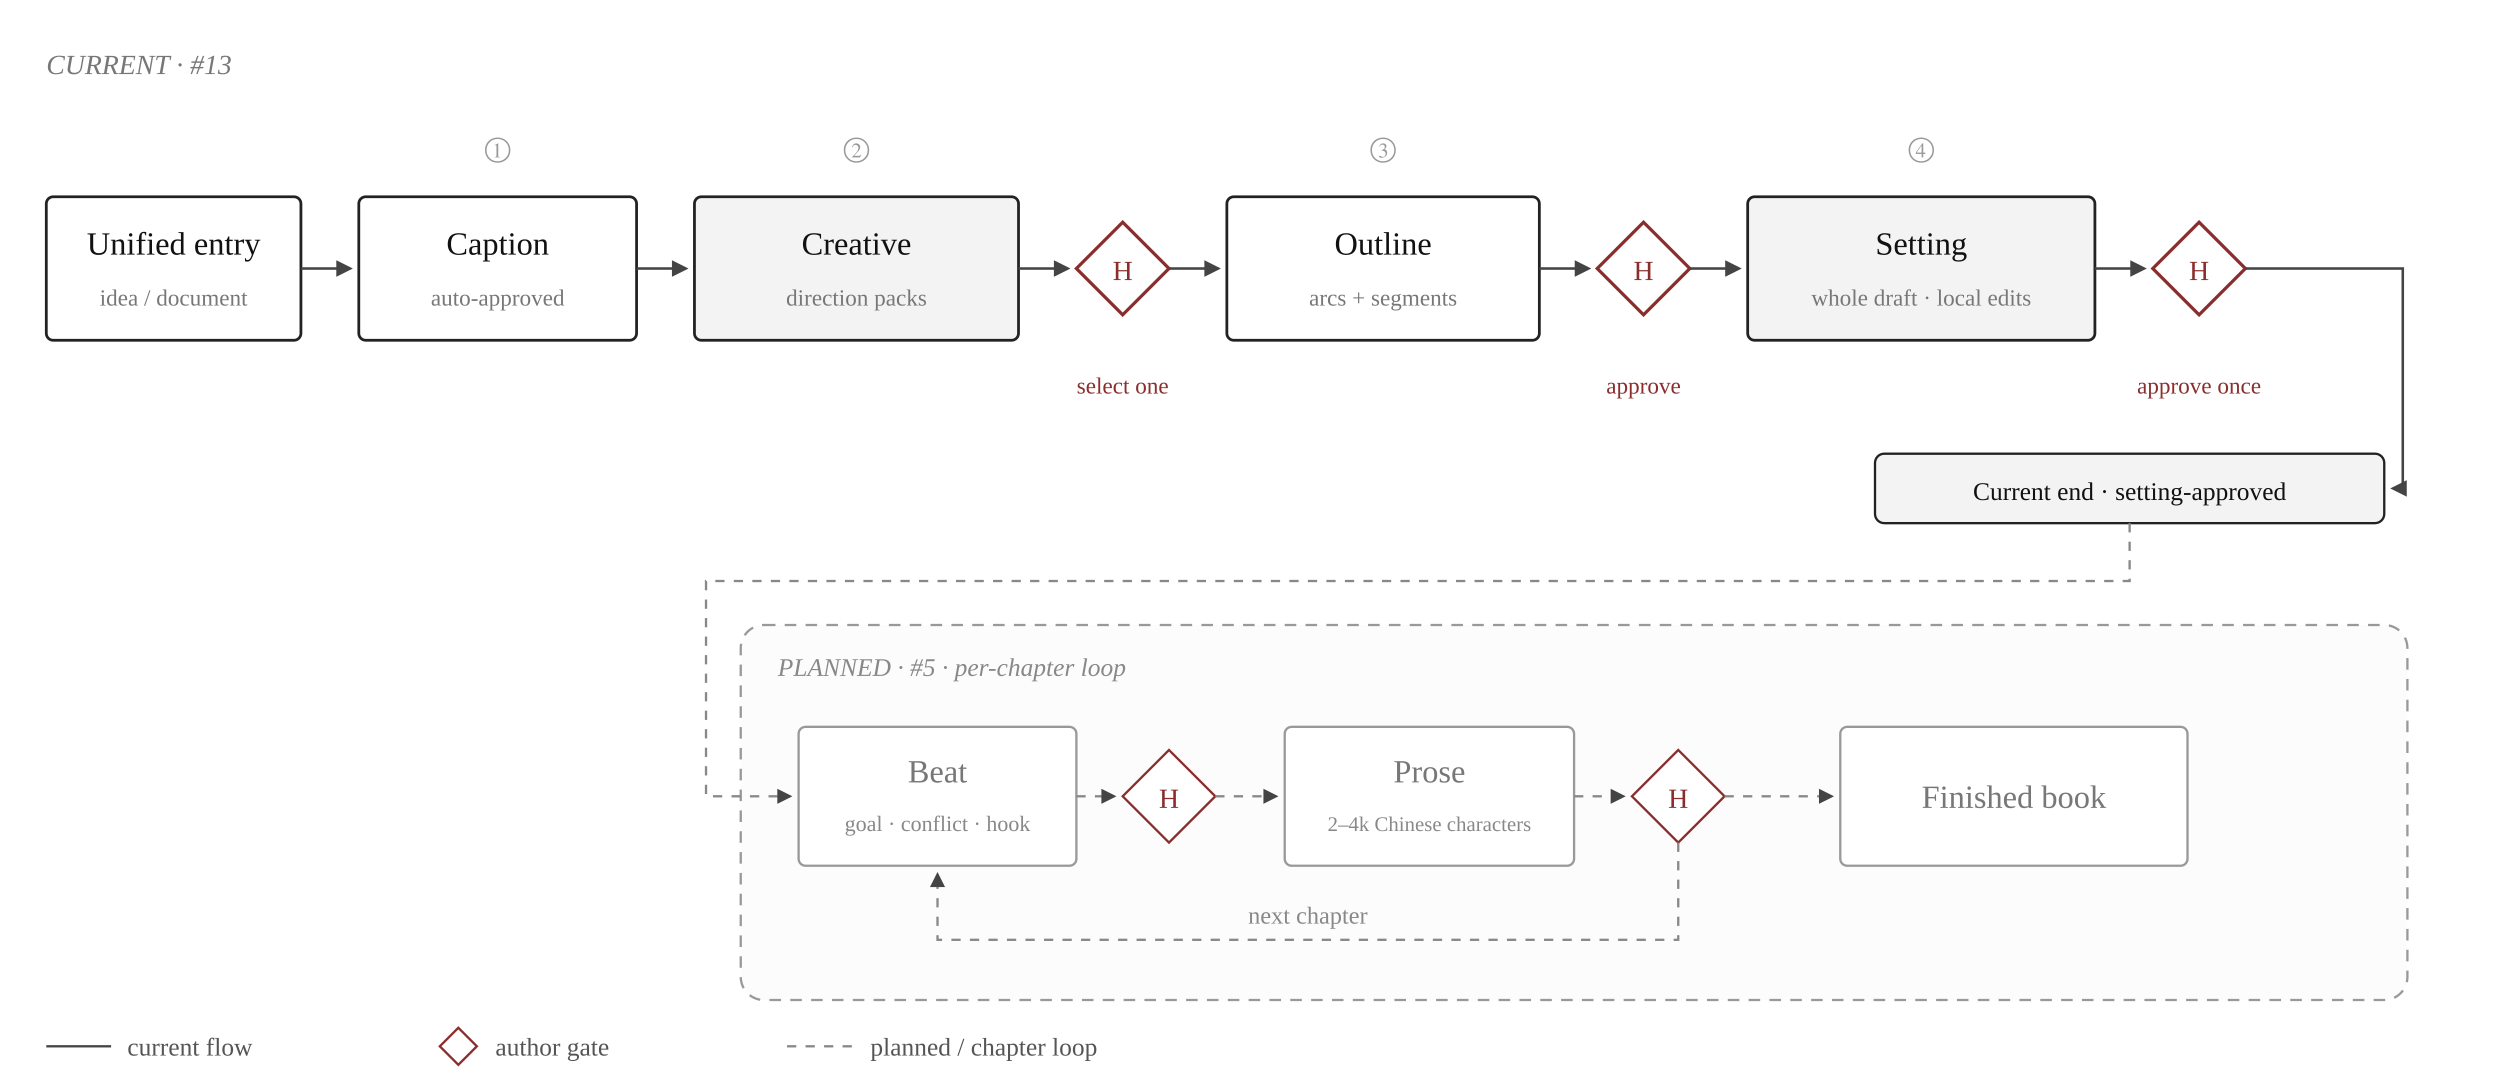
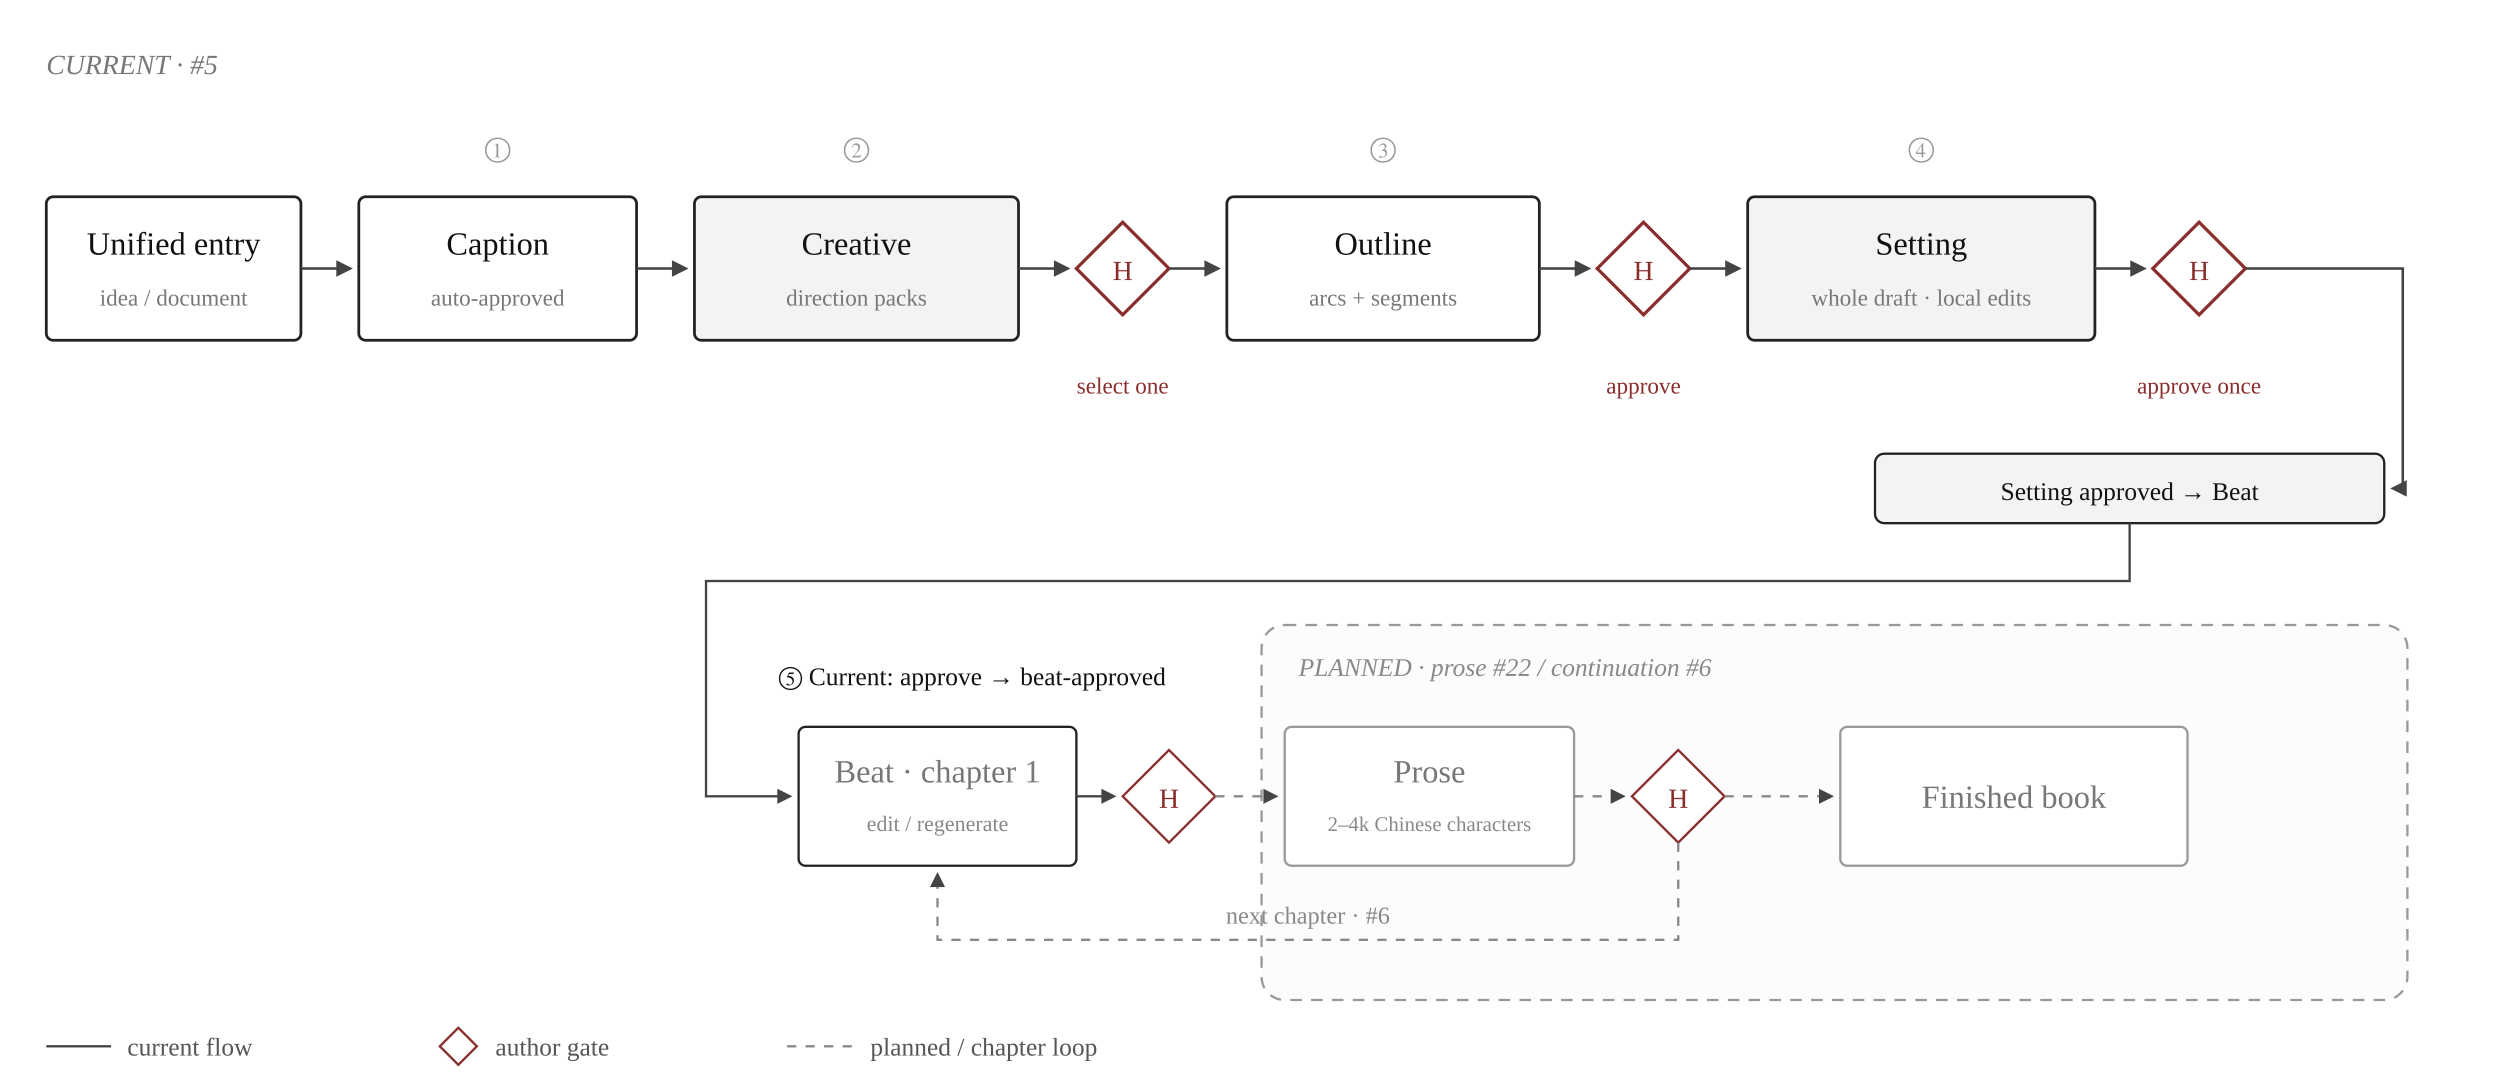
<svg xmlns="http://www.w3.org/2000/svg" width="1080" height="470" viewBox="0 0 1080 470" role="img" aria-labelledby="pipeline-title pipeline-desc" font-family="Georgia, 'Times New Roman', serif">
  <defs>
    <marker id="arrow" viewBox="0 0 10 10" refX="8" refY="5" markerWidth="6.5" markerHeight="6.5" orient="auto-start-reverse">
      <path d="M 0 0 L 10 5 L 0 10 z" fill="#444444" />
    </marker>
  </defs>
  <rect x="0" y="0" width="1080" height="470" fill="#ffffff" />
-   <text x="20" y="32" font-size="12" font-style="italic" fill="#777777">CURRENT · #13</text>
+   <text x="20" y="32" font-size="12" font-style="italic" fill="#777777">CURRENT · #5</text>
  <rect x="20" y="85" width="110" height="62" rx="3" fill="#ffffff" stroke="#222222" stroke-width="1.2" />
  <text x="75" y="110" text-anchor="middle" font-size="14" fill="#111111">Unified entry</text>
  <text x="75" y="132" text-anchor="middle" font-size="10" fill="#777777">idea / document</text>
  <text x="215" y="68" text-anchor="middle" font-size="12" fill="#999999">①</text>
  <rect x="155" y="85" width="120" height="62" rx="3" fill="#ffffff" stroke="#222222" stroke-width="1.2" />
  <text x="215" y="110" text-anchor="middle" font-size="14" fill="#111111">Caption</text>
  <text x="215" y="132" text-anchor="middle" font-size="10" fill="#777777">auto-approved</text>
  <text x="370" y="68" text-anchor="middle" font-size="12" fill="#999999">②</text>
  <rect x="300" y="85" width="140" height="62" rx="3" fill="#f3f3f3" stroke="#222222" stroke-width="1.2" />
  <text x="370" y="110" text-anchor="middle" font-size="14" fill="#111111">Creative</text>
  <text x="370" y="132" text-anchor="middle" font-size="10" fill="#777777">direction packs</text>
  <polygon points="485,96 505,116 485,136 465,116" fill="#ffffff" stroke="#8a2d2d" stroke-width="1.4" />
  <text x="485" y="121" text-anchor="middle" font-size="12" fill="#8a2d2d">H</text>
  <text x="485" y="170" text-anchor="middle" font-size="10" fill="#8a2d2d">select one</text>
  <text x="597.5" y="68" text-anchor="middle" font-size="12" fill="#999999">③</text>
  <rect x="530" y="85" width="135" height="62" rx="3" fill="#ffffff" stroke="#222222" stroke-width="1.2" />
  <text x="597.5" y="110" text-anchor="middle" font-size="14" fill="#111111">Outline</text>
  <text x="597.5" y="132" text-anchor="middle" font-size="10" fill="#777777">arcs + segments</text>
  <polygon points="710,96 730,116 710,136 690,116" fill="#ffffff" stroke="#8a2d2d" stroke-width="1.4" />
  <text x="710" y="121" text-anchor="middle" font-size="12" fill="#8a2d2d">H</text>
  <text x="710" y="170" text-anchor="middle" font-size="10" fill="#8a2d2d">approve</text>
  <text x="830" y="68" text-anchor="middle" font-size="12" fill="#999999">④</text>
  <rect x="755" y="85" width="150" height="62" rx="3" fill="#f3f3f3" stroke="#222222" stroke-width="1.2" />
  <text x="830" y="110" text-anchor="middle" font-size="14" fill="#111111">Setting</text>
  <text x="830" y="132" text-anchor="middle" font-size="10" fill="#777777">whole draft · local edits</text>
  <polygon points="950,96 970,116 950,136 930,116" fill="#ffffff" stroke="#8a2d2d" stroke-width="1.4" />
  <text x="950" y="121" text-anchor="middle" font-size="12" fill="#8a2d2d">H</text>
  <text x="950" y="170" text-anchor="middle" font-size="10" fill="#8a2d2d">approve once</text>
  <g stroke="#444444" stroke-width="1.1" marker-end="url(#arrow)">
    <line x1="130" y1="116" x2="151" y2="116" />
    <line x1="275" y1="116" x2="296" y2="116" />
    <line x1="440" y1="116" x2="461" y2="116" />
    <line x1="505" y1="116" x2="526" y2="116" />
    <line x1="665" y1="116" x2="686" y2="116" />
    <line x1="730" y1="116" x2="751" y2="116" />
    <line x1="905" y1="116" x2="926" y2="116" />
  </g>
  <path d="M 970 116 H 1038 V 211 H 1034" fill="none" stroke="#444444" stroke-width="1.1" marker-end="url(#arrow)" />
  <rect x="810" y="196" width="220" height="30" rx="4" fill="#f3f3f3" stroke="#222222" />
-   <text x="920" y="216" text-anchor="middle" font-size="11" fill="#111111">Current end · setting-approved</text>
-   <rect x="320" y="270" width="720" height="162" rx="10" fill="#fcfcfc" stroke="#999999" stroke-dasharray="5 4" />
-   <text x="336" y="292" font-size="11" font-style="italic" fill="#888888">PLANNED · #5 · per-chapter loop</text>
-   <path d="M 920 226 V 251 H 305 V 344 H 341" fill="none" stroke="#888888" stroke-dasharray="4 4" marker-end="url(#arrow)" />
-   <rect x="345" y="314" width="120" height="60" rx="3" fill="#ffffff" stroke="#999999" />
-   <text x="405" y="338" text-anchor="middle" font-size="14" fill="#777777">Beat</text>
-   <text x="405" y="359" text-anchor="middle" font-size="9.5" fill="#888888">goal · conflict · hook</text>
+   <text x="920" y="216" text-anchor="middle" font-size="11" fill="#111111">Setting approved → Beat</text>
+   <text x="420" y="296" text-anchor="middle" font-size="11" fill="#111111">⑤ Current: approve → beat-approved</text>
+   <rect x="545" y="270" width="495" height="162" rx="10" fill="#fcfcfc" stroke="#999999" stroke-dasharray="5 4" />
+   <text x="561" y="292" font-size="11" font-style="italic" fill="#888888">PLANNED · prose #22 / continuation #6</text>
+   <path d="M 920 226 V 251 H 305 V 344 H 341" fill="none" stroke="#444444" marker-end="url(#arrow)" />
+   <rect x="345" y="314" width="120" height="60" rx="3" fill="#ffffff" stroke="#222222" />
+   <text x="405" y="338" text-anchor="middle" font-size="14" fill="#777777">Beat · chapter 1</text>
+   <text x="405" y="359" text-anchor="middle" font-size="9.5" fill="#888888">edit / regenerate</text>
  <polygon points="505,324 525,344 505,364 485,344" fill="#ffffff" stroke="#8a2d2d" />
  <text x="505" y="349" text-anchor="middle" font-size="12" fill="#8a2d2d">H</text>
  <rect x="555" y="314" width="125" height="60" rx="3" fill="#ffffff" stroke="#999999" />
  <text x="617.5" y="338" text-anchor="middle" font-size="14" fill="#777777">Prose</text>
  <text x="617.5" y="359" text-anchor="middle" font-size="9" fill="#888888">2–4k Chinese characters</text>
  <polygon points="725,324 745,344 725,364 705,344" fill="#ffffff" stroke="#8a2d2d" />
  <text x="725" y="349" text-anchor="middle" font-size="12" fill="#8a2d2d">H</text>
  <rect x="795" y="314" width="150" height="60" rx="3" fill="#ffffff" stroke="#999999" />
  <text x="870" y="349" text-anchor="middle" font-size="14" fill="#777777">Finished book</text>
  <g stroke="#888888" stroke-width="1" stroke-dasharray="4 4" marker-end="url(#arrow)">
-     <line x1="465" y1="344" x2="481" y2="344" />
+     <line x1="465" y1="344" x2="481" y2="344" stroke="#444444" stroke-dasharray="none" />
    <line x1="525" y1="344" x2="551" y2="344" />
    <line x1="680" y1="344" x2="701" y2="344" />
    <line x1="745" y1="344" x2="791" y2="344" />
    <path d="M 725 364 V 406 H 405 V 378" fill="none" />
  </g>
-   <text x="565" y="399" text-anchor="middle" font-size="10.5" fill="#888888">next chapter</text>
+   <text x="565" y="399" text-anchor="middle" font-size="10.5" fill="#888888">next chapter · #6</text>
  <line x1="20" y1="452" x2="48" y2="452" stroke="#444444" />
  <text x="55" y="456" font-size="11" fill="#555555">current flow</text>
  <polygon points="198,444 206,452 198,460 190,452" fill="#ffffff" stroke="#8a2d2d" />
  <text x="214" y="456" font-size="11" fill="#555555">author gate</text>
  <line x1="340" y1="452" x2="368" y2="452" stroke="#888888" stroke-dasharray="4 4" />
  <text x="376" y="456" font-size="11" fill="#555555">planned / chapter loop</text>
</svg>
